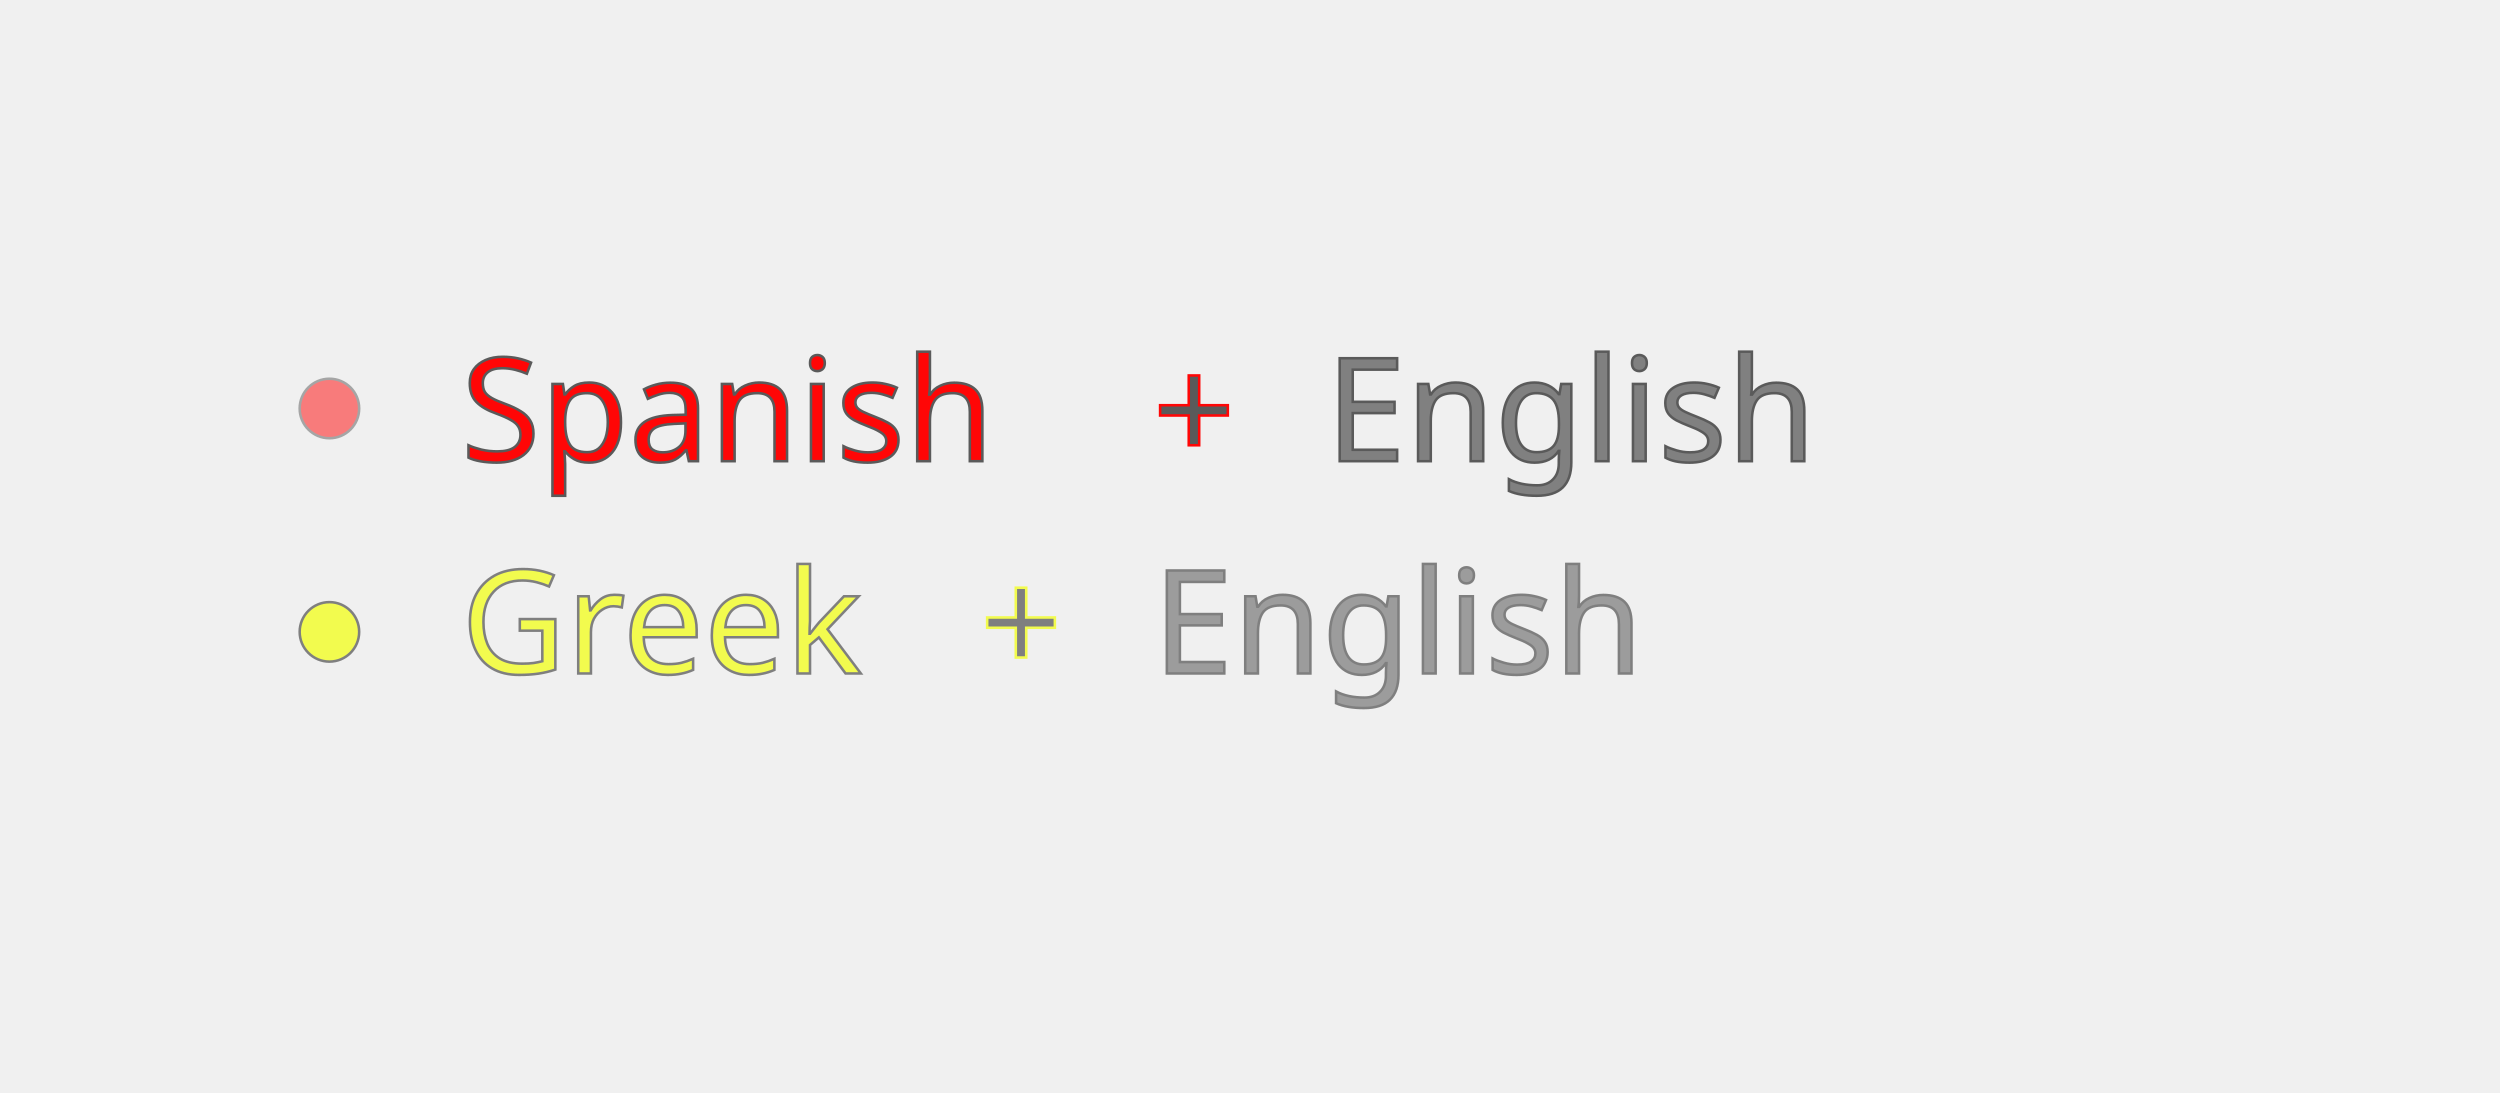
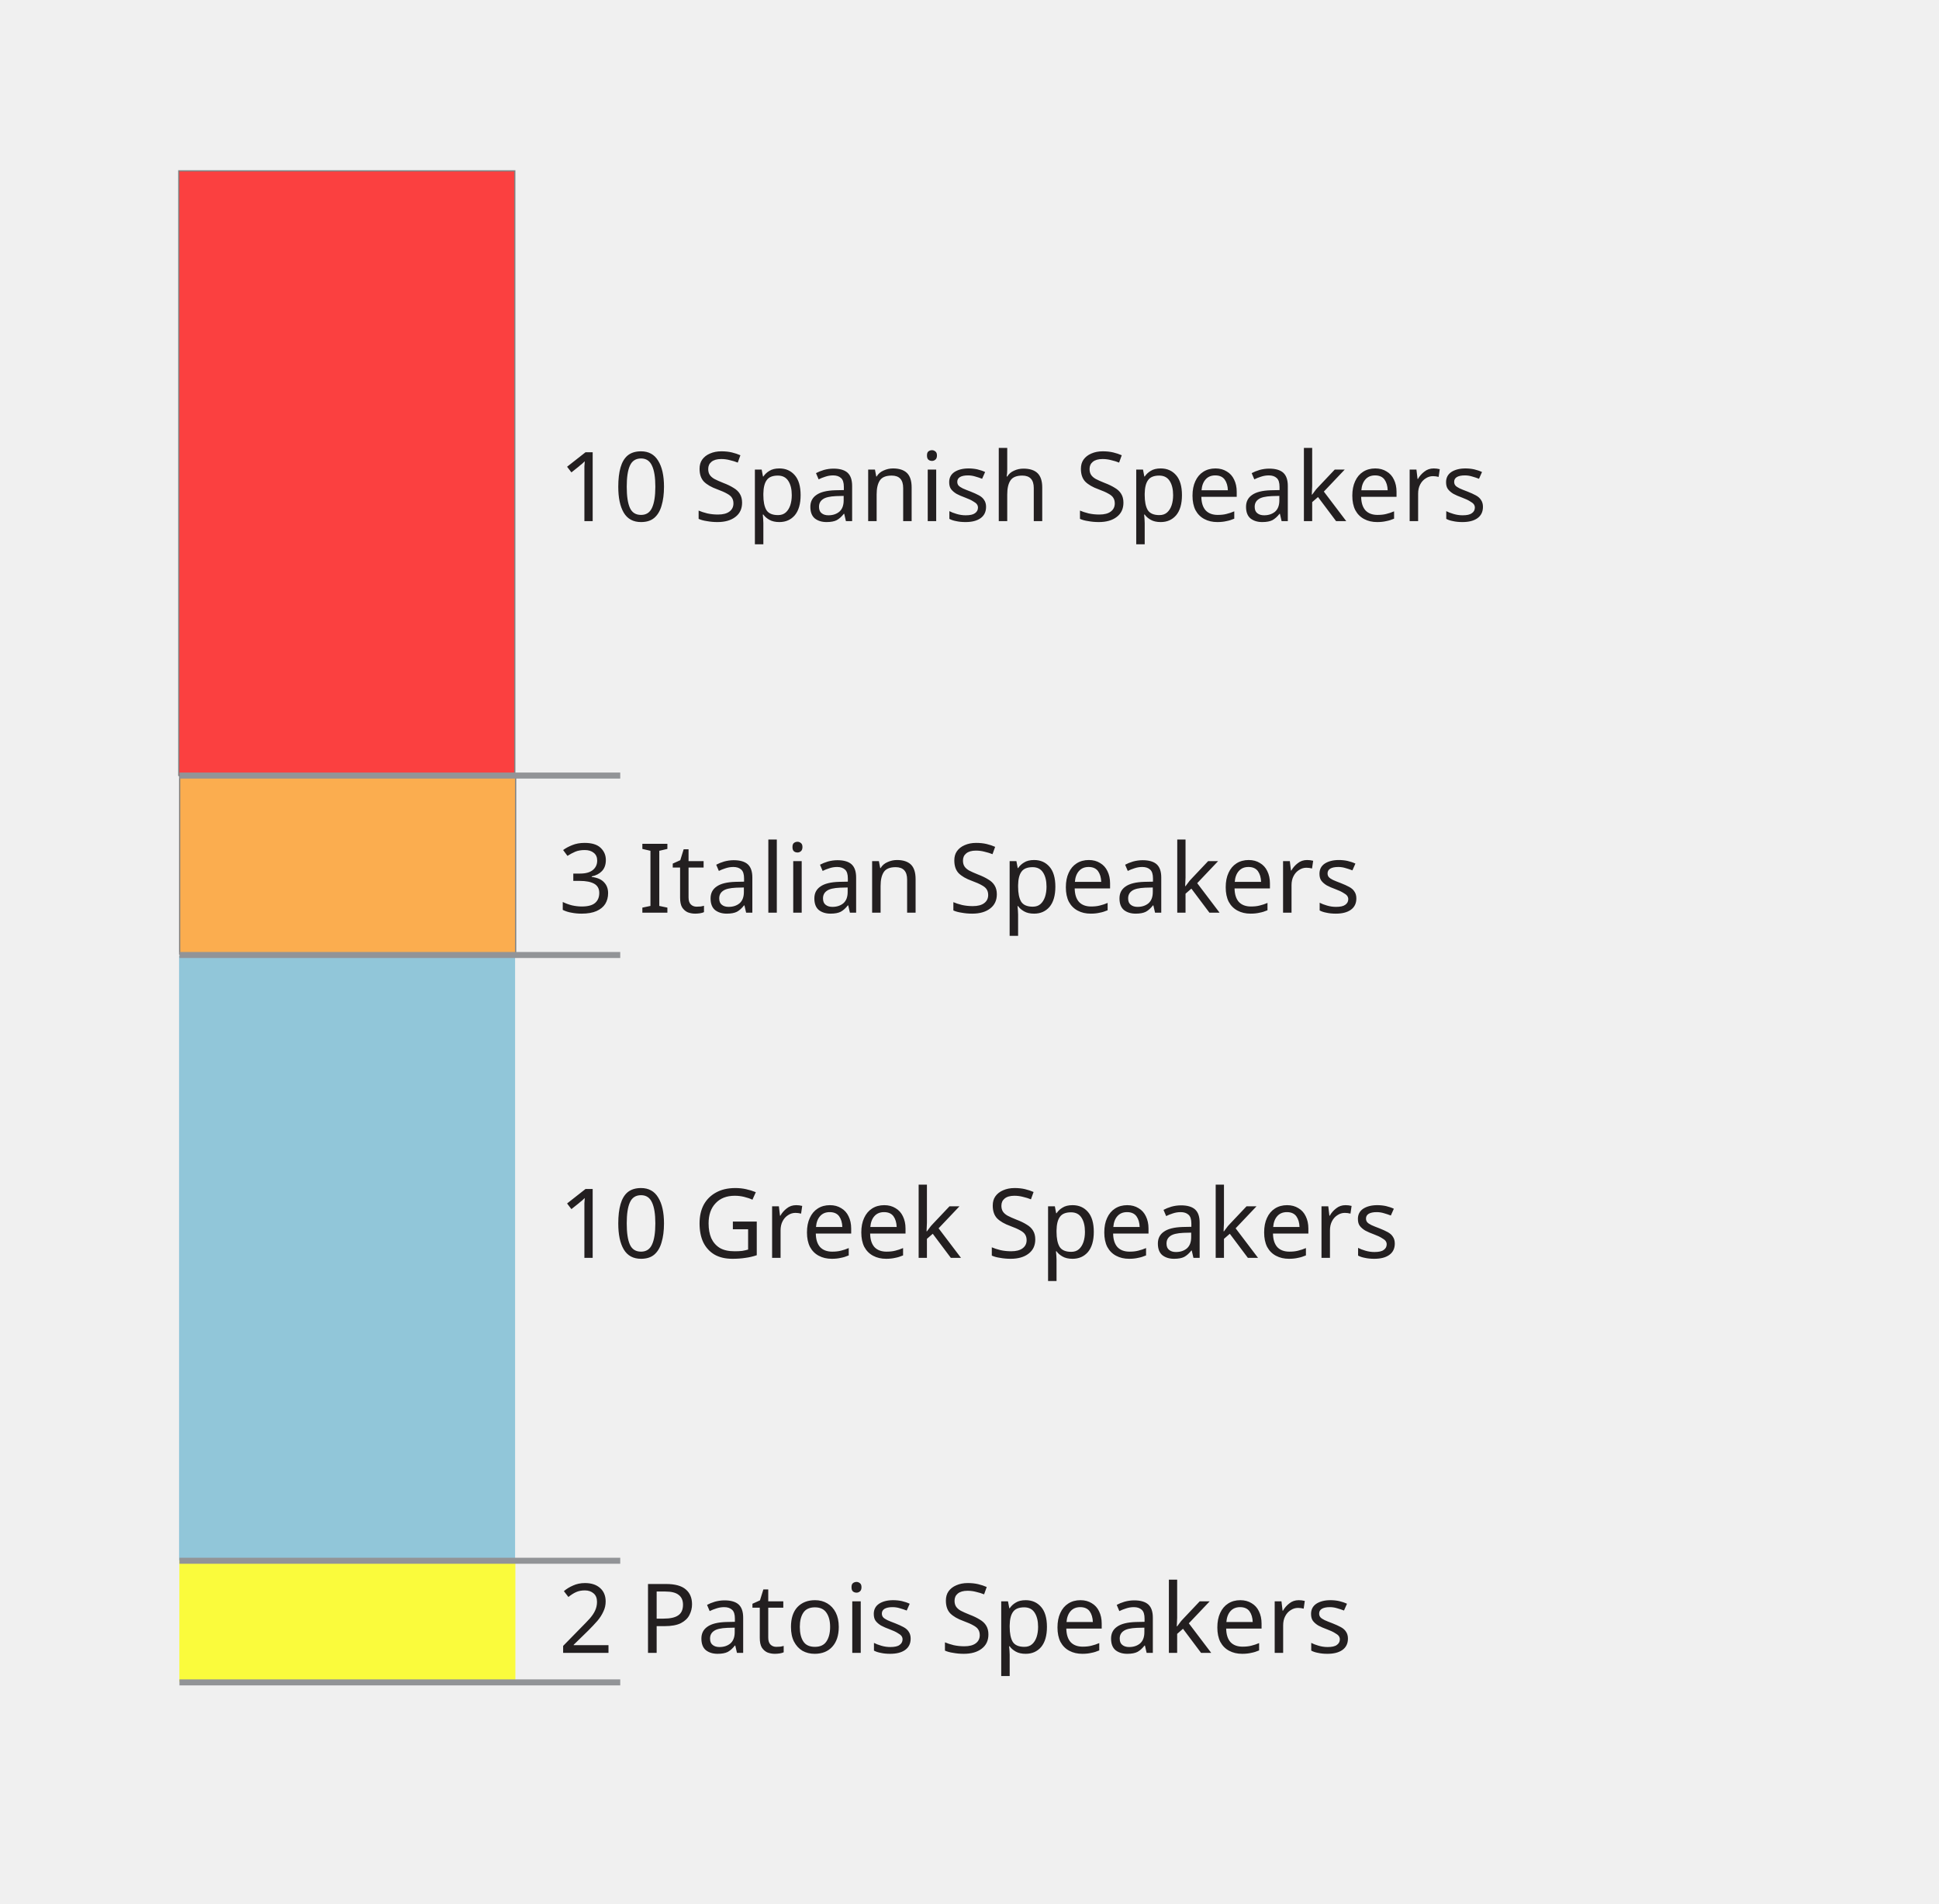
- <svg xmlns="http://www.w3.org/2000/svg" viewBox="0 0 242.85 106.16">
+ <svg xmlns="http://www.w3.org/2000/svg" version="1.1" x="0px" y="0px" viewBox="0 0 161 158.1" style="enable-background:new 0 0 161 158.1;" xml:space="preserve">
+   <style type="text/css">
+ 	.st0{display:none;}
+ 	.st1{fill:#9D9D9D;stroke:#4F4F4F;stroke-width:0.25;stroke-miterlimit:10;}
+ 	.st2{fill:#CECECE;stroke:#767676;stroke-width:0.25;stroke-miterlimit:10;}
+ 	.st3{fill:none;stroke:#0A003D;stroke-width:0.35;stroke-linecap:round;stroke-linejoin:round;}
+ 	.st4{fill:#FFFFFF;stroke:#0A003D;stroke-width:0.35;stroke-linecap:round;stroke-linejoin:round;}
+ 	.st5{fill:none;stroke:#000000;stroke-width:0.25;stroke-linecap:round;stroke-linejoin:round;}
+ 	.st6{fill:#FFFFFF;stroke:#000000;stroke-width:0.25;stroke-linecap:round;stroke-linejoin:round;}
+ 	.st7{display:inline;fill:none;stroke:#000000;stroke-width:0.25;stroke-miterlimit:10;}
+ 	.st8{fill:none;stroke:#000000;stroke-width:0.25;stroke-miterlimit:10;}
+ 	.st9{opacity:0.75;fill-rule:evenodd;clip-rule:evenodd;fill:#71B8D1;stroke:#5A5A5A;stroke-width:0.25;stroke-miterlimit:10;}
+ 	.st10{opacity:0.75;fill-rule:evenodd;clip-rule:evenodd;fill:#FF0606;stroke:#5A5A5A;stroke-width:0.25;stroke-miterlimit:10;}
+ 	.st11{opacity:0.49;fill-rule:evenodd;clip-rule:evenodd;}
+ 	.st12{fill:#898989;}
+ 	.st13{fill:#B7B6B6;stroke:#FFFFFF;stroke-width:0.1;stroke-miterlimit:10;}
+ 	.st14{opacity:0.75;fill:#71B8D1;stroke:#5A5A5A;stroke-width:0.1;stroke-miterlimit:10;}
+ 	.st15{opacity:0.75;fill:#FF0606;stroke:#5A5A5A;stroke-width:0.1;stroke-miterlimit:10;}
+ 	.st16{opacity:0.75;fill:#FDFF00;}
+ 	.st17{opacity:0.75;fill:#FF971A;stroke:#5A5A5A;stroke-width:0.1;stroke-miterlimit:10;}
+ 	.st18{opacity:0.75;fill:#71B8D1;}
+ 	.st19{fill:#231F20;}
+ 	.st20{font-family:'LetterGothicStd-Slanted';}
+ 	.st21{font-size:8px;}
+ 	.st22{fill:none;stroke:#929497;stroke-width:0.5;stroke-miterlimit:10;}
+ </style>
+   <g id="render" class="st0">
+ </g>
+   <g id="road">
+ </g>
+   <g id="sidewalk">
+ </g>
+   <g id="red">
+ </g>
+   <g id="tables">
+ </g>
+   <g id="hidden_tables" class="st0">
+ </g>
+   <g id="tables_1_">
+     <g id="legs">
+ 	</g>
+     <g id="top_1_">
+ 	</g>
+     <g id="sidecover">
+ 	</g>
+     <g id="frontcover">
+ 	</g>
+     <g id="side">
+ 	</g>
+     <g id="front">
+ 	</g>
+   </g>
  <g id="circles">
-     <text transform="translate(44.79 44.8)" style="font-size:14px;fill:#ff0606;stroke:#5a5a5a;stroke-miterlimit:10;stroke-width:0.25px;font-family:PTMono-Regular, PT Mono">Spanish <tspan x="67.2" y="0" style="fill:#5a5a5a;stroke:#ff0606">+ </tspan>
-       <tspan x="83.99" y="0" style="fill:gray">English</tspan>
-     </text>
-     <circle cx="32" cy="39.68" r="2.89" style="fill:#ff0606;stroke:#5a5a5a;stroke-miterlimit:10;stroke-width:0.25px;opacity:0.5" />
-     <text transform="translate(44.79 65.42)" style="opacity:0.75;font-size:14px;fill:#f3ff18;stroke:#5a5a5a;stroke-miterlimit:10;stroke-width:0.25px;font-family:PTMono-Regular, PT Mono">Greek <tspan x="50.4" y="0" style="fill:#5a5a5a;stroke:#f3ff18">+ </tspan>
-       <tspan x="67.2" y="0" style="fill:gray">English</tspan>
-     </text>
-     <circle cx="32" cy="61.38" r="2.89" style="fill:#f3ff18;stroke:#5a5a5a;stroke-miterlimit:10;stroke-width:0.25px;opacity:0.75" />
+ </g>
+   <g id="people">
+ </g>
+   <g id="tents_1_">
+     <g id="stands">
+ 	</g>
+     <g id="side-cover">
+ 	</g>
+     <g id="top">
+ 	</g>
+   </g>
+   <g id="barchart">
+     <g id="rectangles_1_">
+       <rect id="polish_1_" x="3.7" y="90.5" transform="matrix(6.123234e-17 -1 1 6.123234e-17 -75.6313 133.2655)" class="st18" width="50.2" height="27.9" />
+       <rect id="russian_1_" x="3.7" y="25.3" transform="matrix(6.123234e-17 -1 1 6.123234e-17 -10.4549 68.089)" class="st15" width="50.2" height="27.9" />
+       <rect id="patois" x="21.4" y="57.9" transform="matrix(6.123234e-17 -1 1 6.123234e-17 -42.9843 100.6184)" class="st17" width="14.8" height="27.9" />
+       <rect id="arabic_1_" x="23.8" y="120.7" transform="matrix(6.123234e-17 -1 1 6.123234e-17 -105.8078 163.4419)" class="st16" width="10.1" height="27.9" />
+     </g>
+     <g id="txt">
+       <text id="russian_2_" transform="matrix(1 0 0 1 46.3677 43.2723)" class="st19 st20 st21">10 Spanish Speakers</text>
+       <text id="patois_1_" transform="matrix(1 0 0 1 46.3677 75.788)" class="st19 st20 st21">3 Italian Speakers</text>
+       <text id="polish_2_" transform="matrix(1 0 0 1 46.3674 104.4479)" class="st19 st20 st21">10 Greek Speakers</text>
+       <text id="arabic_2_" transform="matrix(1 0 0 1 46.3677 137.2487)" class="st19 st20 st21">2 Patois Speakers</text>
+     </g>
+     <g id="lines">
+       <line class="st22" x1="14.9" y1="64.4" x2="51.5" y2="64.4" />
+       <line class="st22" x1="14.9" y1="79.3" x2="51.5" y2="79.3" />
+       <line class="st22" x1="14.9" y1="129.6" x2="51.5" y2="129.6" />
+       <line class="st22" x1="14.9" y1="139.7" x2="51.5" y2="139.7" />
+     </g>
  </g>
</svg>
